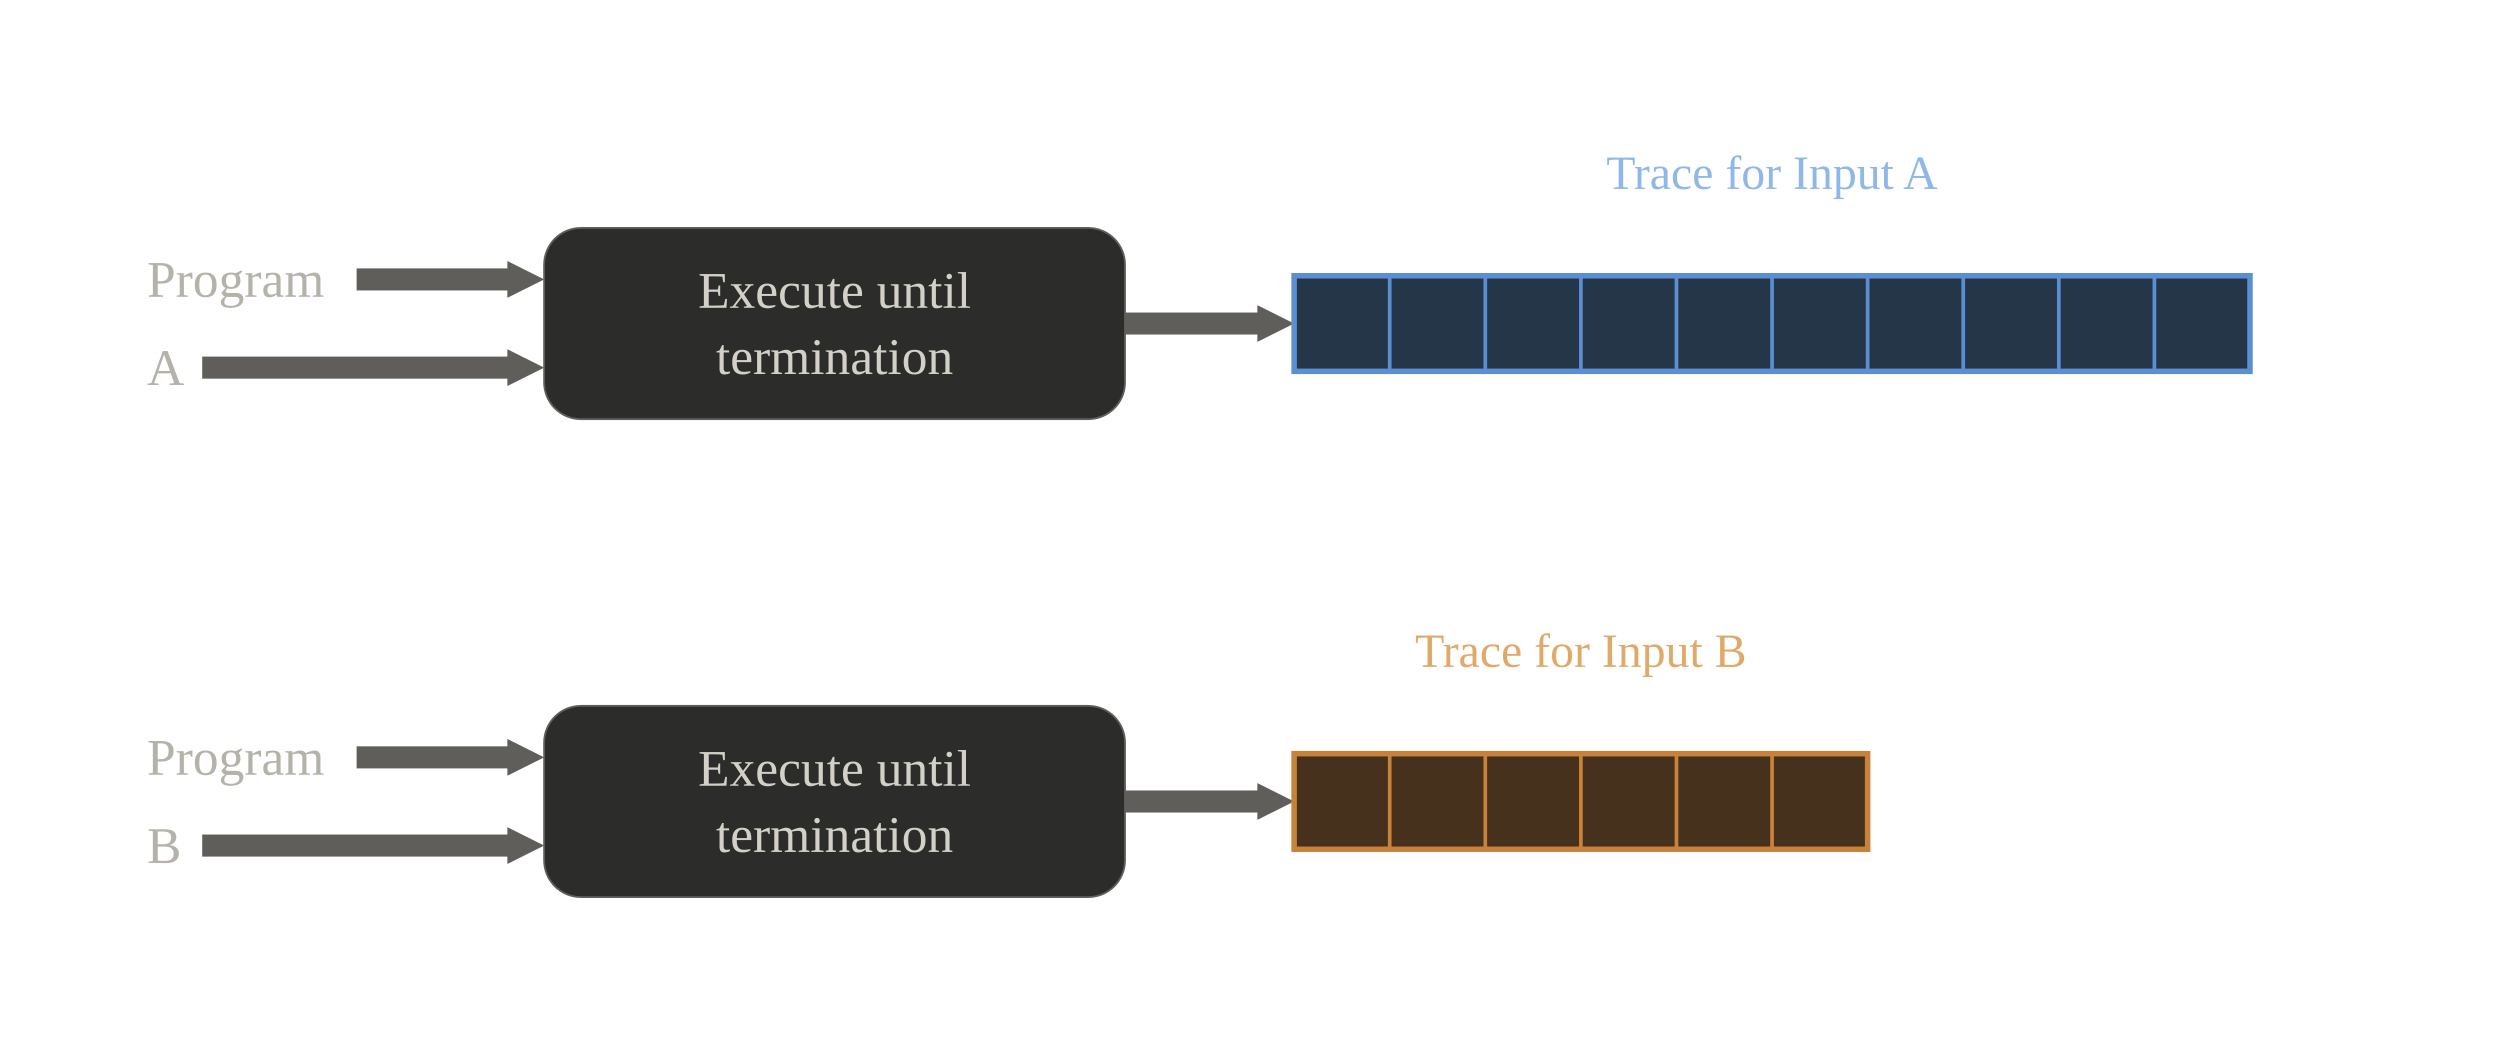
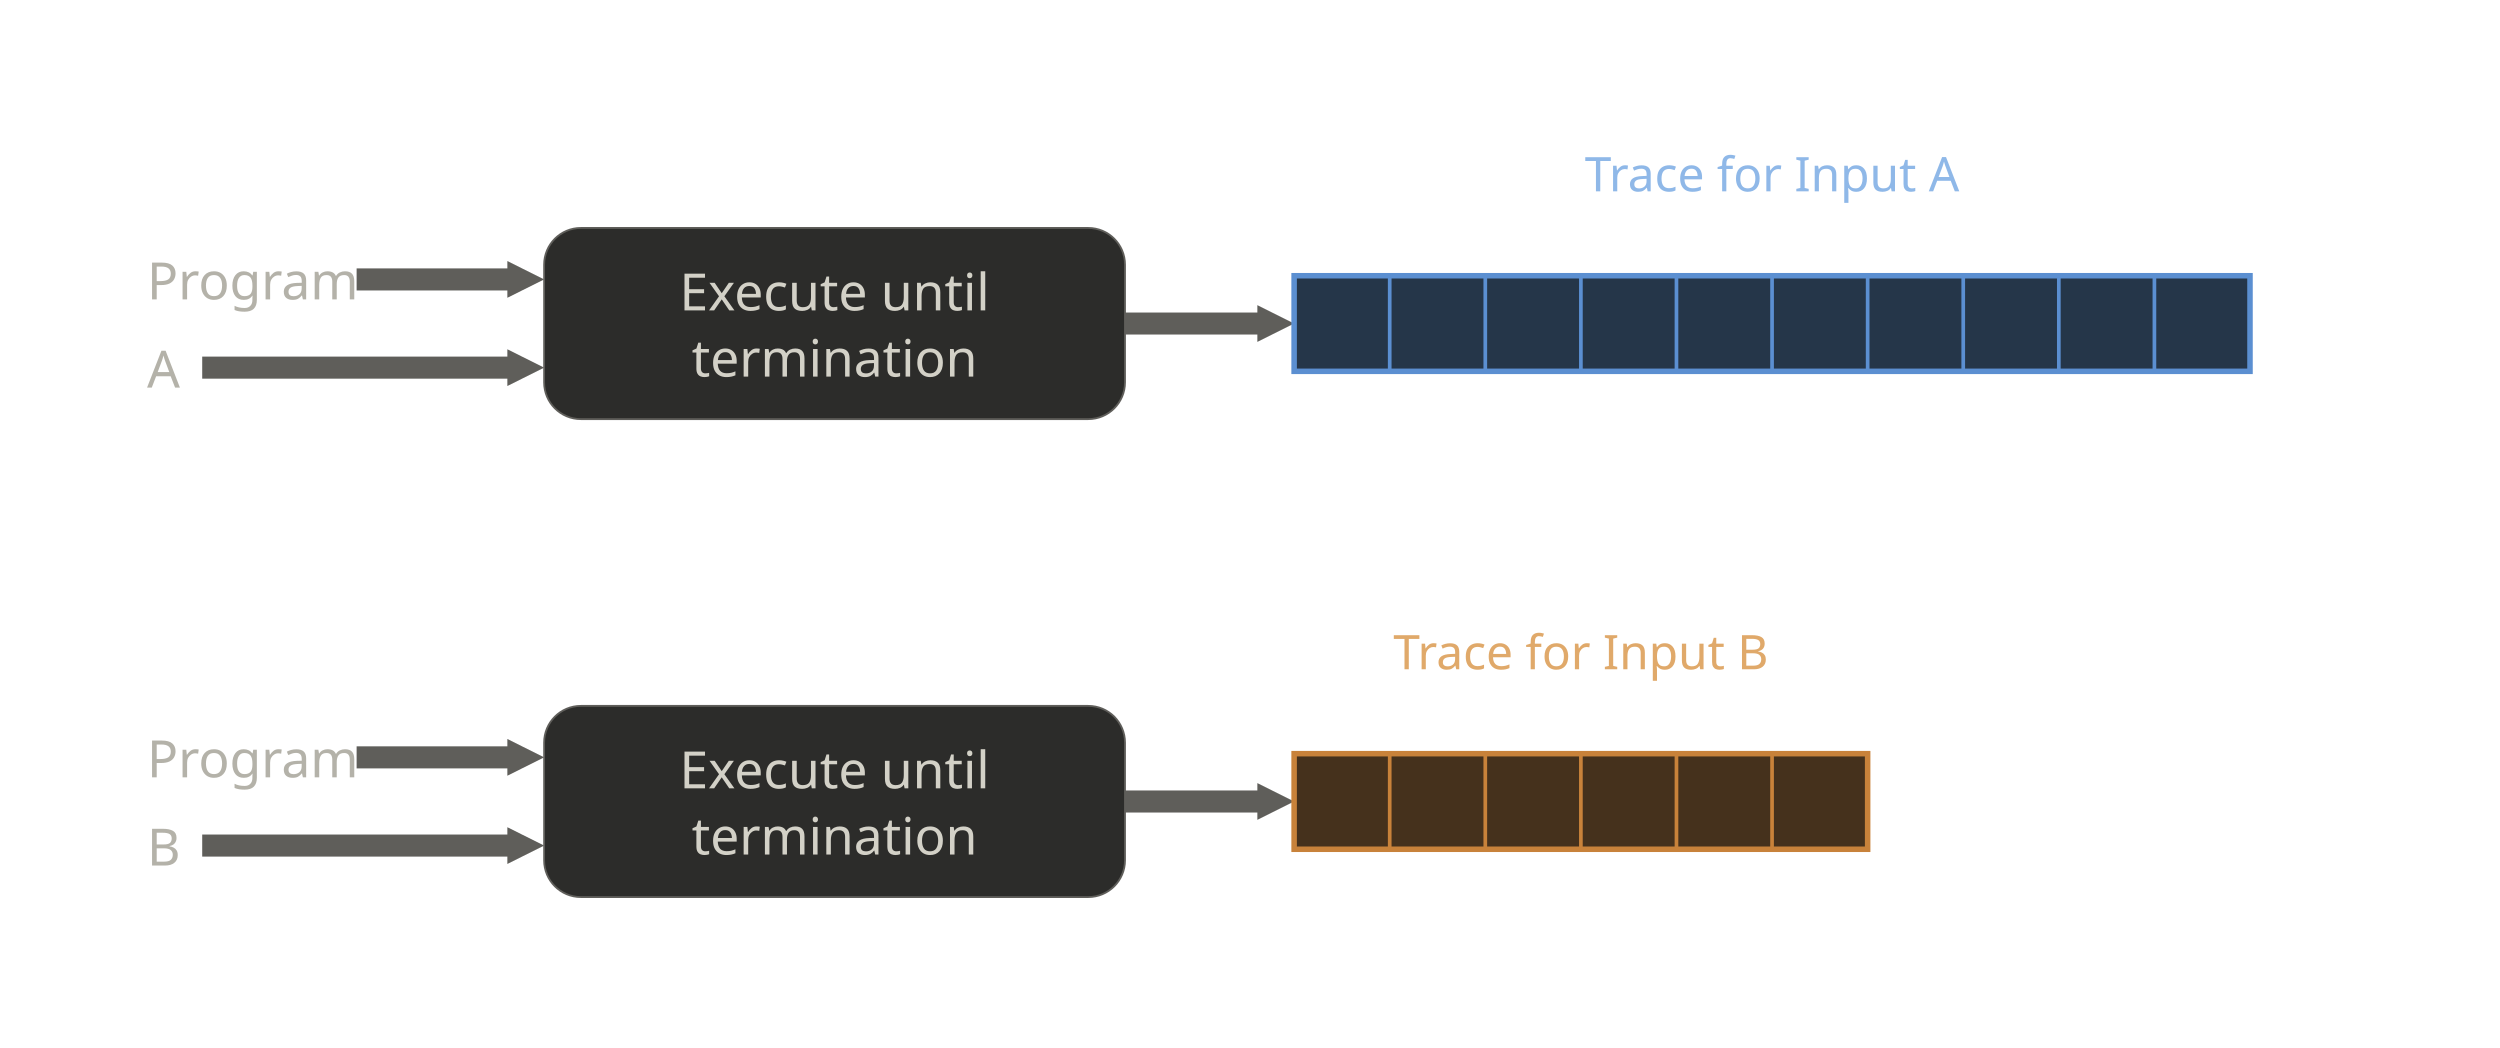
- <svg xmlns="http://www.w3.org/2000/svg" width="100%" viewBox="0 0 680 285">
+ <svg xmlns="http://www.w3.org/2000/svg" font-family="'Pretendard', 'Apple SD Gothic Neo', 'Noto Sans KR', 'Segoe UI', system-ui, -apple-system, sans-serif" width="100%" viewBox="0 0 680 285">
  <text x="40" y="76" font-size="14" fill="#B4B2A9" dominant-baseline="central">Program</text>
  <text x="40" y="100" font-size="14" fill="#B4B2A9" dominant-baseline="central">A</text>
  <polygon points="97,73 138,73 138,71 148,76 138,81 138,79 97,79" fill="#5F5E5A" />
  <polygon points="55,97 138,97 138,95 148,100 138,105 138,103 55,103" fill="#5F5E5A" />
  <rect x="148" y="62" width="158" height="52" rx="10" fill="#2C2C2A" stroke="#5F5E5A" stroke-width="0.5" />
  <text x="227" y="79" font-size="14" fill="#D3D1C7" text-anchor="middle" dominant-baseline="central">Execute until</text>
  <text x="227" y="97" font-size="14" fill="#D3D1C7" text-anchor="middle" dominant-baseline="central">termination</text>
  <polygon points="306,85 342,85 342,83 352,88 342,93 342,91 306,91" fill="#5F5E5A" />
  <text x="482" y="47" font-size="13" fill="#8FB8E8" text-anchor="middle" dominant-baseline="central">Trace for Input A</text>
  <rect x="352" y="75" width="260" height="26" fill="#253649" stroke="#5B8FD1" stroke-width="1.5" />
  <line x1="378" y1="75" x2="378" y2="101" stroke="#5B8FD1" stroke-width="1" />
  <line x1="404" y1="75" x2="404" y2="101" stroke="#5B8FD1" stroke-width="1" />
  <line x1="430" y1="75" x2="430" y2="101" stroke="#5B8FD1" stroke-width="1" />
  <line x1="456" y1="75" x2="456" y2="101" stroke="#5B8FD1" stroke-width="1" />
  <line x1="482" y1="75" x2="482" y2="101" stroke="#5B8FD1" stroke-width="1" />
  <line x1="508" y1="75" x2="508" y2="101" stroke="#5B8FD1" stroke-width="1" />
  <line x1="534" y1="75" x2="534" y2="101" stroke="#5B8FD1" stroke-width="1" />
  <line x1="560" y1="75" x2="560" y2="101" stroke="#5B8FD1" stroke-width="1" />
  <line x1="586" y1="75" x2="586" y2="101" stroke="#5B8FD1" stroke-width="1" />
  <text x="40" y="206" font-size="14" fill="#B4B2A9" dominant-baseline="central">Program</text>
  <text x="40" y="230" font-size="14" fill="#B4B2A9" dominant-baseline="central">B</text>
  <polygon points="97,203 138,203 138,201 148,206 138,211 138,209 97,209" fill="#5F5E5A" />
  <polygon points="55,227 138,227 138,225 148,230 138,235 138,233 55,233" fill="#5F5E5A" />
  <rect x="148" y="192" width="158" height="52" rx="10" fill="#2C2C2A" stroke="#5F5E5A" stroke-width="0.5" />
  <text x="227" y="209" font-size="14" fill="#D3D1C7" text-anchor="middle" dominant-baseline="central">Execute until</text>
  <text x="227" y="227" font-size="14" fill="#D3D1C7" text-anchor="middle" dominant-baseline="central">termination</text>
  <polygon points="306,215 342,215 342,213 352,218 342,223 342,221 306,221" fill="#5F5E5A" />
  <text x="430" y="177" font-size="13" fill="#E0A96A" text-anchor="middle" dominant-baseline="central">Trace for Input B</text>
  <rect x="352" y="205" width="156" height="26" fill="#45311C" stroke="#C8823A" stroke-width="1.5" />
  <line x1="378" y1="205" x2="378" y2="231" stroke="#C8823A" stroke-width="1" />
  <line x1="404" y1="205" x2="404" y2="231" stroke="#C8823A" stroke-width="1" />
  <line x1="430" y1="205" x2="430" y2="231" stroke="#C8823A" stroke-width="1" />
  <line x1="456" y1="205" x2="456" y2="231" stroke="#C8823A" stroke-width="1" />
  <line x1="482" y1="205" x2="482" y2="231" stroke="#C8823A" stroke-width="1" />
</svg>
